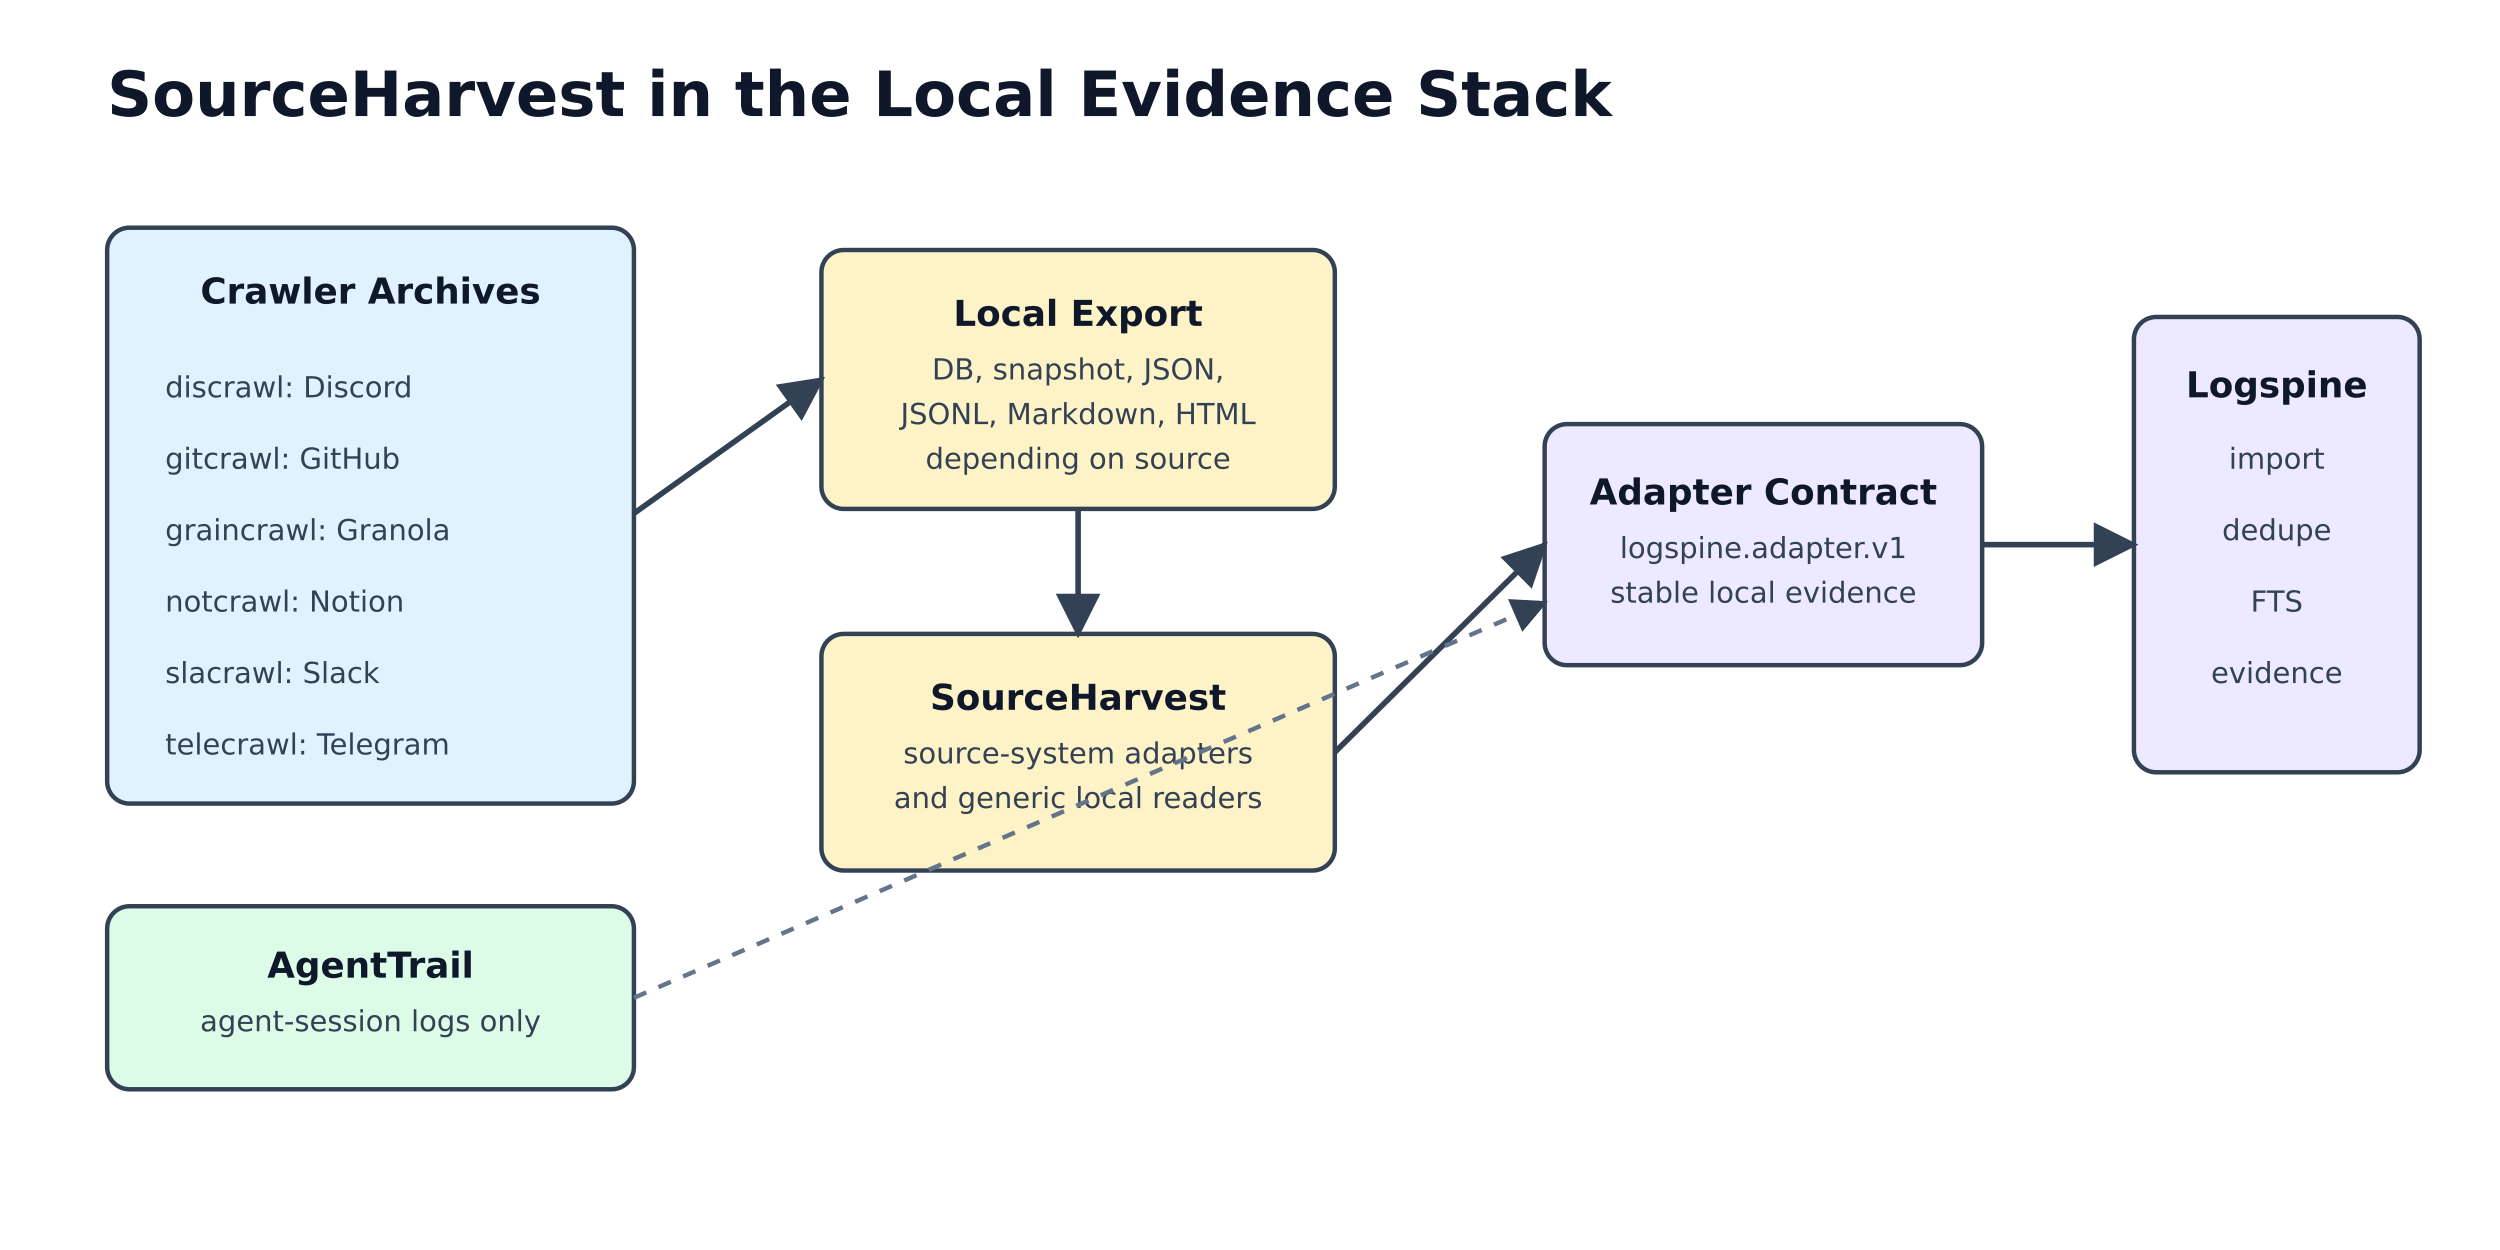
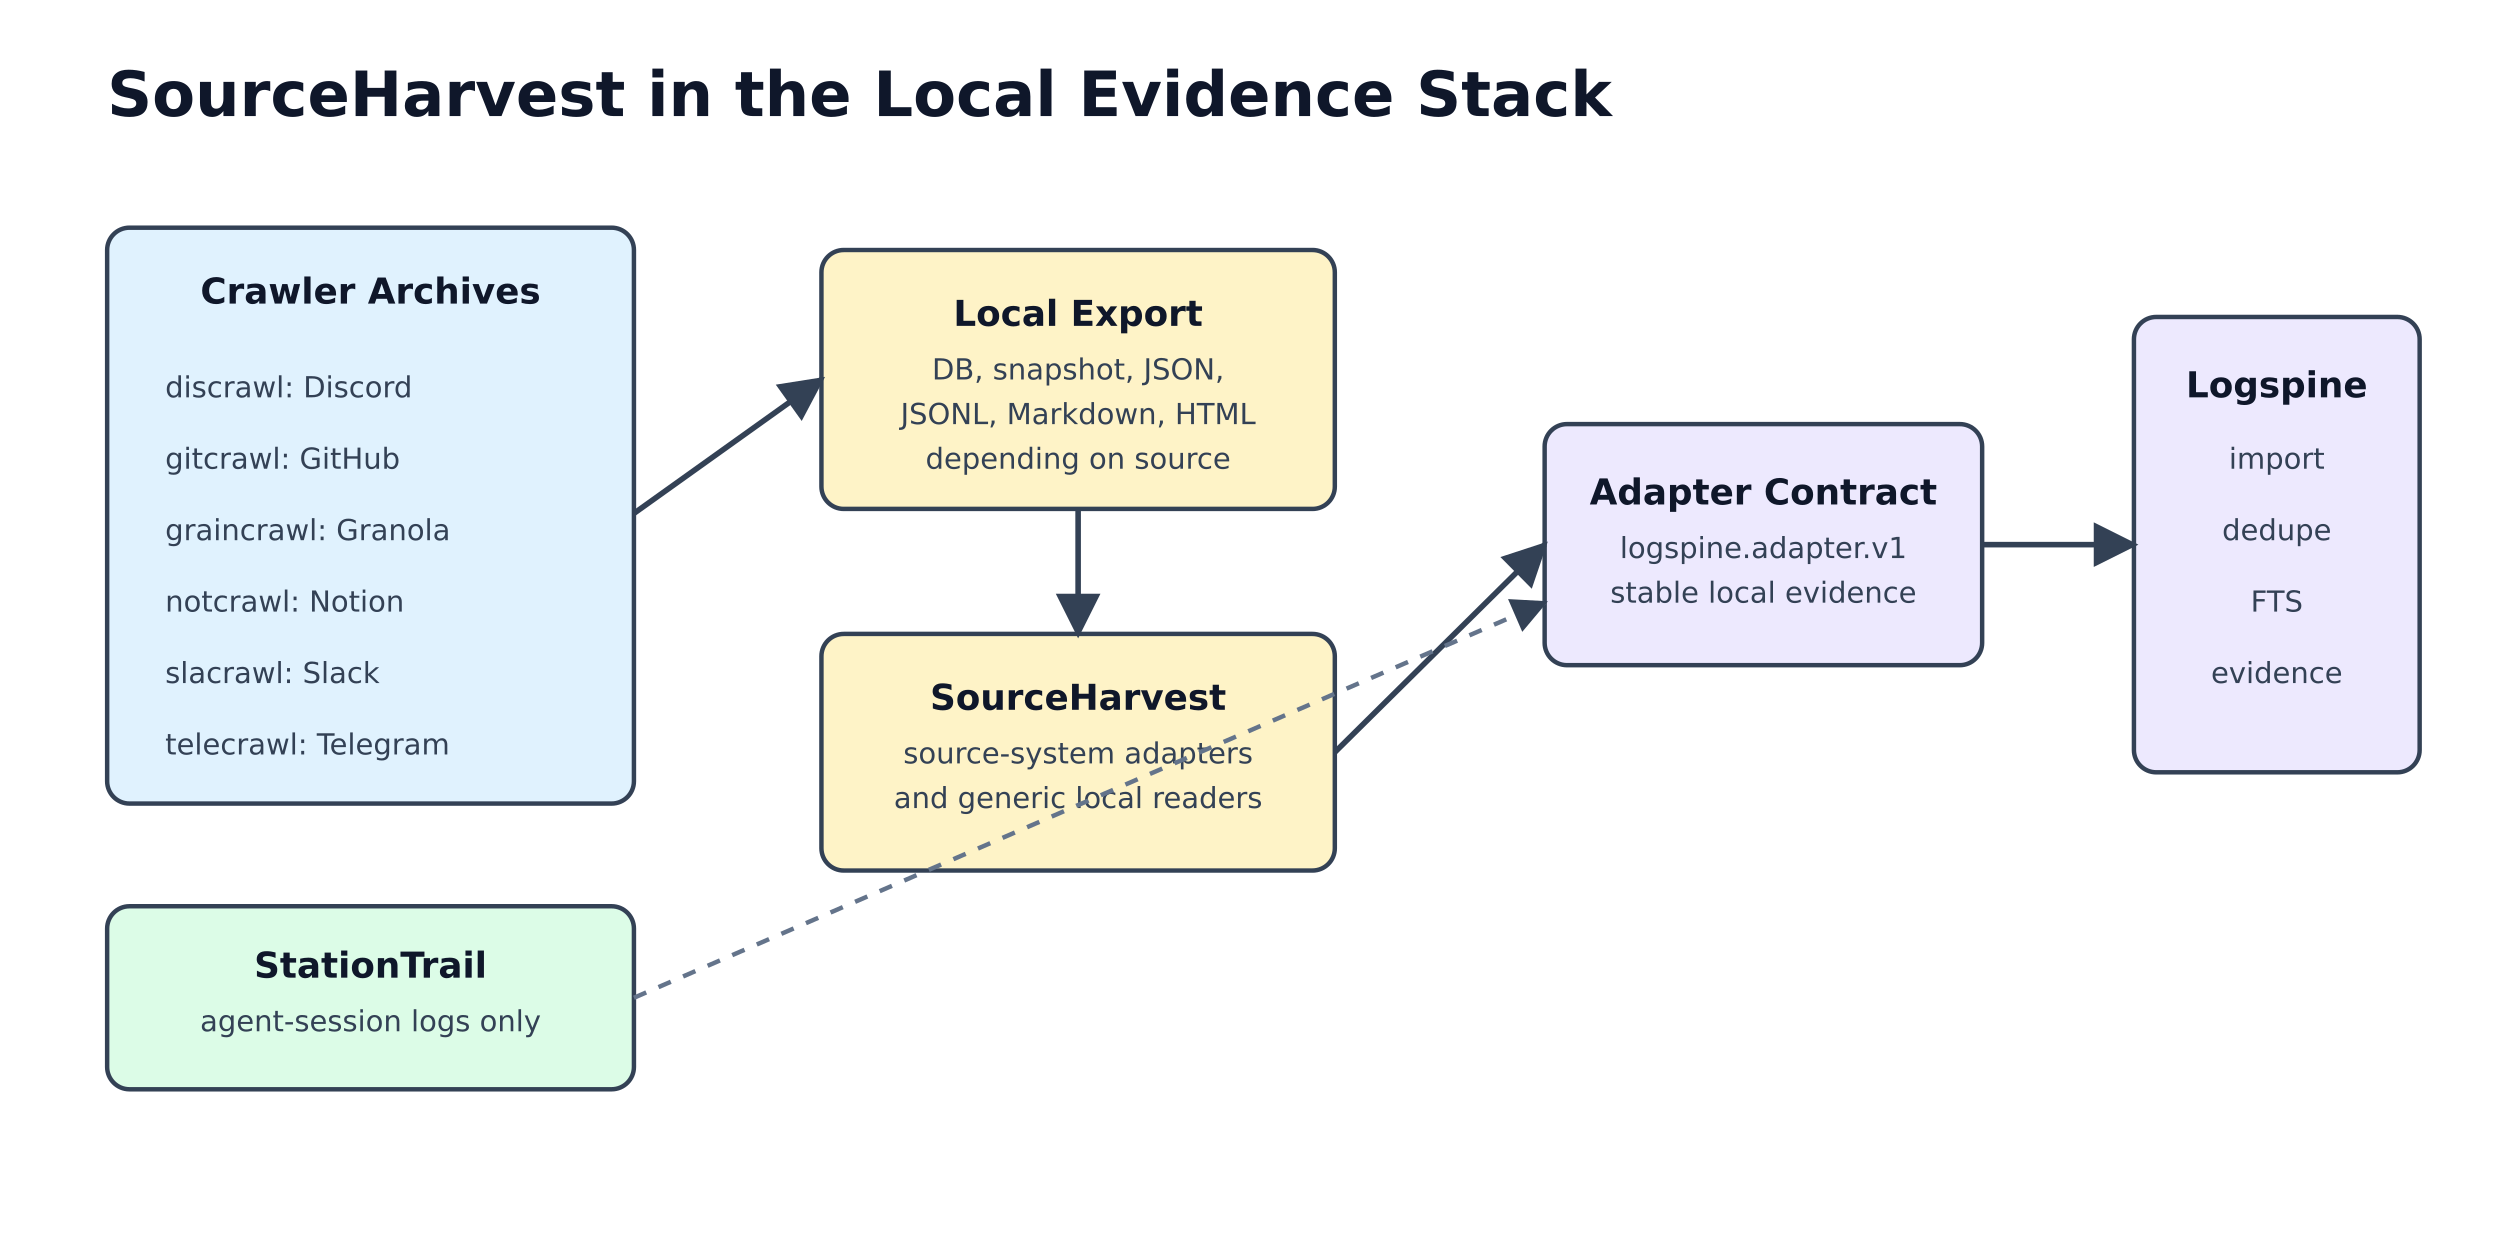
<svg xmlns="http://www.w3.org/2000/svg" width="1120" height="560" viewBox="0 0 1120 560" role="img" aria-labelledby="title desc">
  <defs>
    <marker id="arrow" viewBox="0 0 10 10" refX="9" refY="5" markerWidth="8" markerHeight="8" orient="auto-start-reverse">
      <path d="M 0 0 L 10 5 L 0 10 z" fill="#334155" />
    </marker>
    <style>
      text { font-family: DejaVu Sans, Arial, Helvetica, sans-serif; letter-spacing: 0; }
      .title { font-weight: 700; font-size: 28px; fill: #0f172a; }
      .label { font-weight: 700; font-size: 16px; fill: #0f172a; }
      .small { font-weight: 400; font-size: 13px; fill: #334155; }
      .box { stroke: #334155; stroke-width: 2; rx: 10; }
      .crawler { fill: #e0f2fe; }
      .bridge { fill: #fef3c7; }
      .agent { fill: #dcfce7; }
      .logspine { fill: #ede9fe; }
      .line { stroke: #334155; stroke-width: 2.5; fill: none; marker-end: url(#arrow); }
      .dash { stroke: #64748b; stroke-width: 2; stroke-dasharray: 6 6; fill: none; marker-end: url(#arrow); }
    </style>
  </defs>
  <rect width="1120" height="560" fill="#ffffff" />
  <text x="48" y="52" class="title">SourceHarvest in the Local Evidence Stack</text>
  <rect x="48" y="102" width="236" height="258" class="box crawler" />
  <text x="166" y="136" text-anchor="middle" class="label">Crawler Archives</text>
  <text x="74" y="178" class="small">discrawl: Discord</text>
  <text x="74" y="210" class="small">gitcrawl: GitHub</text>
  <text x="74" y="242" class="small">graincrawl: Granola</text>
  <text x="74" y="274" class="small">notcrawl: Notion</text>
  <text x="74" y="306" class="small">slacrawl: Slack</text>
  <text x="74" y="338" class="small">telecrawl: Telegram</text>
  <rect x="48" y="406" width="236" height="82" class="box agent" />
-   <text x="166" y="438" text-anchor="middle" class="label">AgentTrail</text>
+   <text x="166" y="438" text-anchor="middle" class="label">StationTrail</text>
  <text x="166" y="462" text-anchor="middle" class="small">agent-session logs only</text>
  <rect x="368" y="112" width="230" height="116" class="box bridge" />
  <text x="483" y="146" text-anchor="middle" class="label">Local Export</text>
  <text x="483" y="170" text-anchor="middle" class="small">DB, snapshot, JSON,</text>
  <text x="483" y="190" text-anchor="middle" class="small">JSONL, Markdown, HTML</text>
  <text x="483" y="210" text-anchor="middle" class="small">depending on source</text>
  <rect x="368" y="284" width="230" height="106" class="box bridge" />
  <text x="483" y="318" text-anchor="middle" class="label">SourceHarvest</text>
  <text x="483" y="342" text-anchor="middle" class="small">source-system adapters</text>
  <text x="483" y="362" text-anchor="middle" class="small">and generic local readers</text>
  <rect x="692" y="190" width="196" height="108" class="box logspine" />
  <text x="790" y="226" text-anchor="middle" class="label">Adapter Contract</text>
  <text x="790" y="250" text-anchor="middle" class="small">logspine.adapter.v1</text>
  <text x="790" y="270" text-anchor="middle" class="small">stable local evidence</text>
  <rect x="956" y="142" width="128" height="204" class="box logspine" />
  <text x="1020" y="178" text-anchor="middle" class="label">Logspine</text>
  <text x="1020" y="210" text-anchor="middle" class="small">import</text>
  <text x="1020" y="242" text-anchor="middle" class="small">dedupe</text>
  <text x="1020" y="274" text-anchor="middle" class="small">FTS</text>
  <text x="1020" y="306" text-anchor="middle" class="small">evidence</text>
  <path d="M 284 230 L 368 170" class="line" />
  <path d="M 483 228 L 483 284" class="line" />
  <path d="M 598 337 L 692 244" class="line" />
  <path d="M 888 244 L 956 244" class="line" />
  <path d="M 284 447 L 692 270" class="dash" />
</svg>
